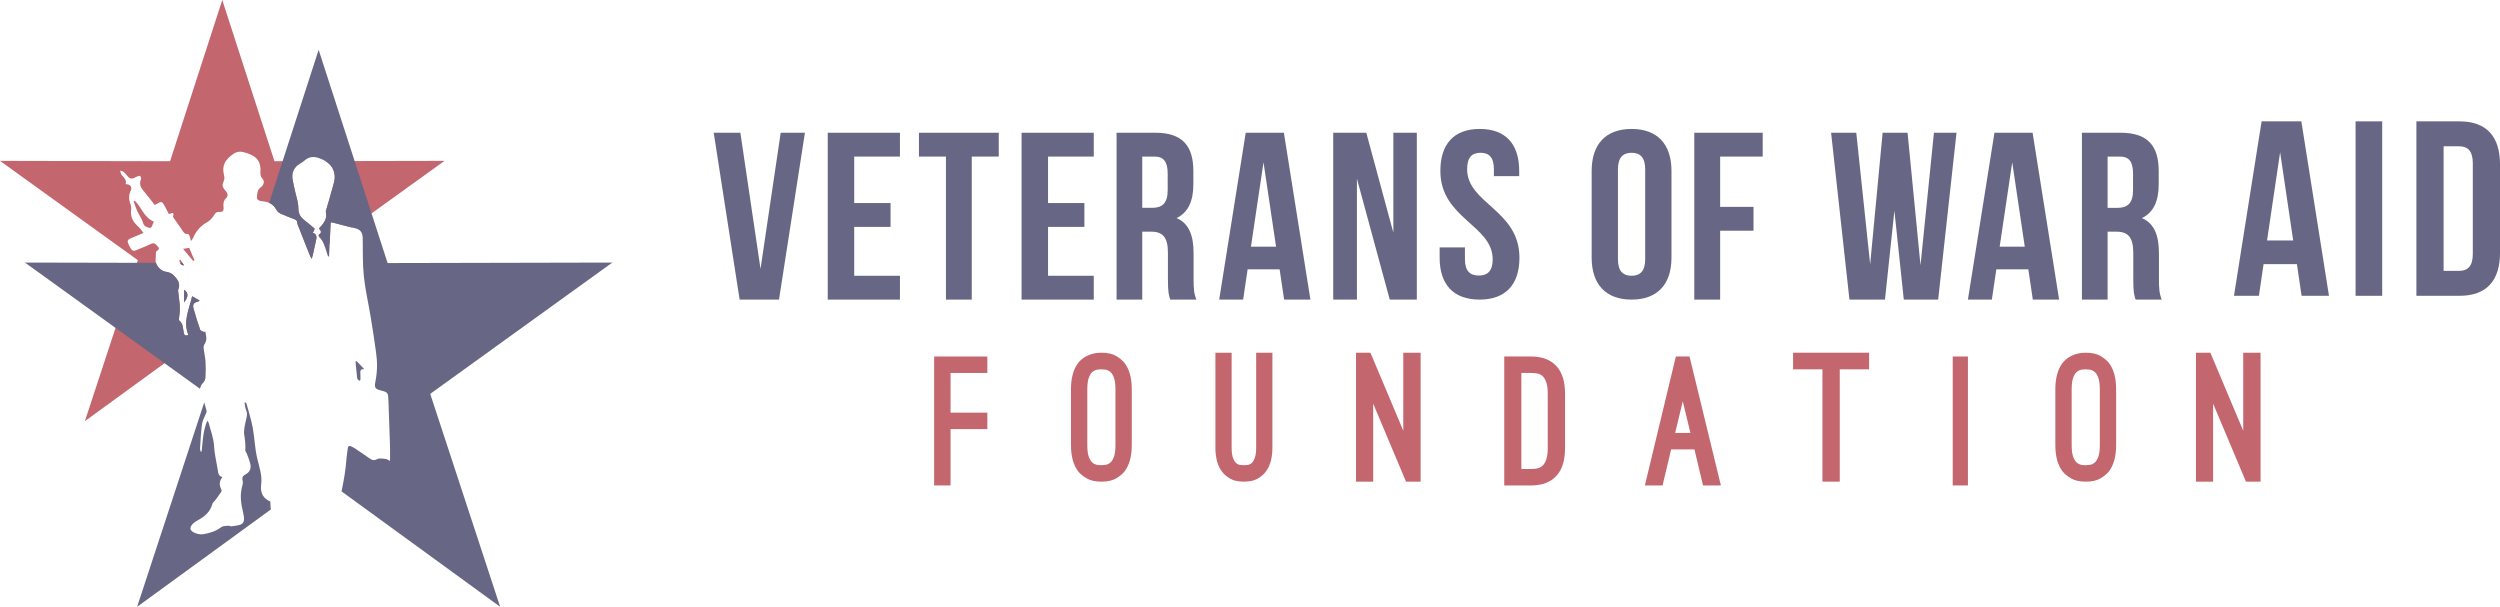
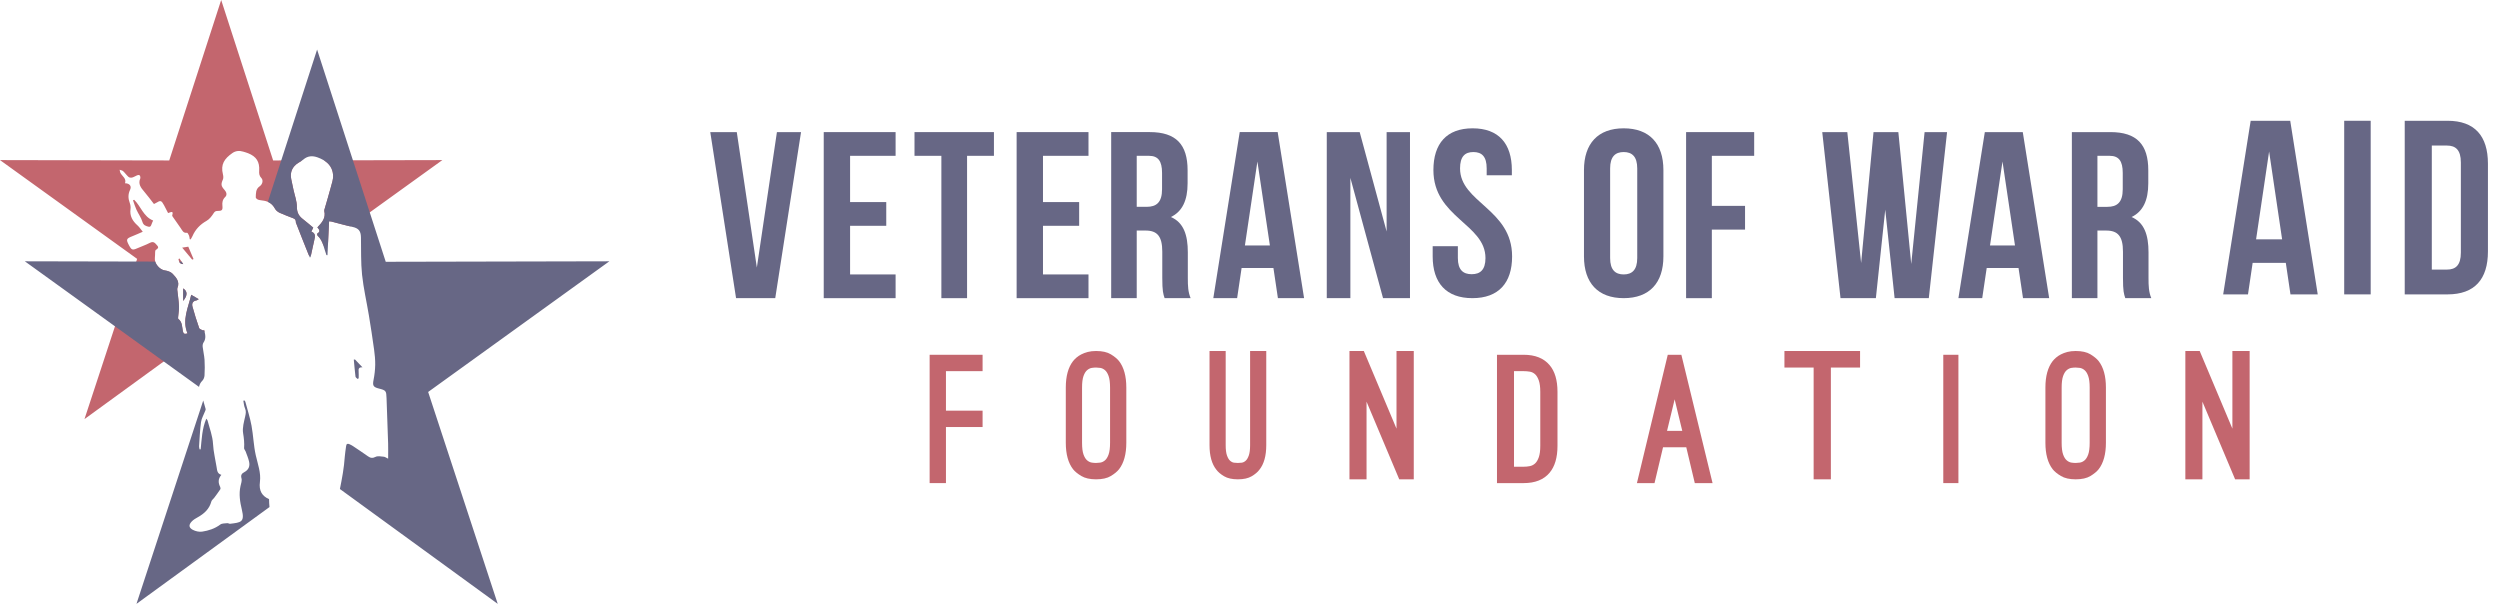
- <svg xmlns="http://www.w3.org/2000/svg" viewBox="0 0 206 50">
+ <svg xmlns="http://www.w3.org/2000/svg" viewBox="0 0 207 50">
  <g fill="none">
    <g transform="translate(58.81 10)">
-       <g fill="#c3666e" transform="translate(18.164 19.063)">
+       <g fill="#C3666E" transform="translate(18.164 19.063)">
        <polyline points="105.386 10.625 103.973 10.625 103.973 0 105.161 0 107.868 6.43 107.868 0 109.297 0 109.297 10.625 108.094 10.625 105.386 4.195 105.386 10.625" />
        <path d="M94.891,1.37 C94.786,1.37 94.669,1.379 94.54,1.398 C94.411,1.418 94.285,1.478 94.161,1.579 C94.036,1.68 93.934,1.843 93.853,2.069 C93.772,2.295 93.731,2.614 93.731,3.027 L93.731,7.598 C93.731,8.021 93.772,8.345 93.853,8.571 C93.934,8.796 94.036,8.96 94.161,9.061 C94.285,9.162 94.411,9.222 94.54,9.241 C94.669,9.26 94.786,9.27 94.891,9.27 C94.986,9.27 95.101,9.26 95.234,9.241 C95.368,9.222 95.497,9.162 95.621,9.061 C95.745,8.96 95.848,8.796 95.929,8.571 C96.01,8.345 96.051,8.021 96.051,7.598 L96.051,3.027 C96.051,2.614 96.01,2.295 95.929,2.069 C95.848,1.843 95.745,1.68 95.621,1.579 C95.497,1.478 95.368,1.418 95.234,1.398 C95.101,1.379 94.986,1.37 94.891,1.37 Z M94.891,10.625 C94.385,10.625 93.98,10.534 93.674,10.351 C93.368,10.169 93.139,9.981 92.987,9.789 C92.586,9.27 92.386,8.54 92.386,7.598 L92.386,3.027 C92.386,2.085 92.586,1.355 92.987,0.836 C93.063,0.74 93.156,0.644 93.266,0.548 C93.375,0.452 93.509,0.363 93.667,0.281 C93.824,0.199 94.003,0.132 94.204,0.079 C94.404,0.027 94.633,0 94.891,0 C95.406,0 95.814,0.091 96.115,0.274 C96.415,0.457 96.642,0.644 96.795,0.836 C97.196,1.355 97.396,2.085 97.396,3.027 L97.396,7.598 C97.396,8.54 97.196,9.27 96.795,9.789 C96.642,9.981 96.415,10.169 96.115,10.351 C95.814,10.534 95.406,10.625 94.891,10.625 L94.891,10.625 Z" />
        <polygon points="83.93 10.938 85.183 10.938 85.183 .313 83.93 .313" />
        <polyline points="77.04 1.37 74.622 1.37 74.622 10.625 73.195 10.625 73.195 1.37 70.777 1.37 70.777 0 77.04 0 77.04 1.37" />
        <path d="M61.687,4.003 L61.057,6.613 L62.318,6.613 L61.687,4.003 Z M60.02,10.938 L58.563,10.938 L61.117,0.312 L62.243,0.312 L64.826,10.938 L63.355,10.938 L62.649,7.968 L60.726,7.968 L60.02,10.938 L60.02,10.938 Z M48.386,9.582 L49.181,9.582 C49.361,9.582 49.534,9.566 49.699,9.532 C49.864,9.498 50.009,9.424 50.134,9.308 C50.259,9.193 50.361,9.02 50.441,8.79 C50.521,8.559 50.561,8.247 50.561,7.852 L50.561,3.383 C50.561,2.989 50.521,2.677 50.441,2.446 C50.361,2.216 50.259,2.043 50.134,1.927 C50.009,1.812 49.864,1.74 49.699,1.711 C49.534,1.682 49.361,1.668 49.181,1.668 L48.386,1.668 L48.386,9.582 Z M49.181,10.938 L46.976,10.938 L46.976,0.312 L49.181,0.312 C50.131,0.312 50.846,0.596 51.327,1.163 C51.766,1.673 51.986,2.413 51.986,3.383 L51.986,7.852 C51.986,8.823 51.766,9.568 51.327,10.087 C50.846,10.654 50.131,10.938 49.181,10.938 L49.181,10.938 Z" />
        <polyline points="36.176 10.625 34.762 10.625 34.762 0 35.95 0 38.657 6.43 38.657 0 40.086 0 40.086 10.625 38.883 10.625 36.176 4.195 36.176 10.625" />
        <path d="M25.523,10.625 C25.049,10.625 24.669,10.541 24.385,10.373 C24.1,10.205 23.887,10.024 23.744,9.832 C23.365,9.361 23.175,8.684 23.175,7.799 L23.175,0 L24.513,0 L24.513,7.799 C24.513,8.165 24.548,8.448 24.62,8.65 C24.691,8.852 24.778,8.999 24.883,9.09 C24.987,9.181 25.096,9.234 25.21,9.248 C25.324,9.263 25.429,9.27 25.523,9.27 C25.618,9.27 25.723,9.263 25.837,9.248 C25.951,9.234 26.06,9.181 26.164,9.09 C26.268,8.999 26.356,8.852 26.427,8.65 C26.498,8.448 26.534,8.165 26.534,7.799 L26.534,0 L27.872,0 L27.872,7.799 C27.872,8.684 27.682,9.361 27.303,9.832 C27.16,10.024 26.947,10.205 26.662,10.373 C26.377,10.541 25.998,10.625 25.523,10.625 L25.523,10.625 Z M13.779,1.37 C13.674,1.37 13.558,1.379 13.429,1.398 C13.3,1.418 13.173,1.478 13.049,1.579 C12.925,1.68 12.823,1.843 12.741,2.069 C12.66,2.295 12.62,2.614 12.62,3.027 L12.62,7.598 C12.62,8.021 12.66,8.345 12.741,8.571 C12.823,8.796 12.925,8.96 13.049,9.061 C13.173,9.162 13.3,9.222 13.429,9.241 C13.558,9.26 13.674,9.27 13.779,9.27 C13.875,9.27 13.989,9.26 14.123,9.241 C14.257,9.222 14.386,9.162 14.51,9.061 C14.633,8.96 14.736,8.796 14.817,8.571 C14.898,8.345 14.939,8.021 14.939,7.598 L14.939,3.027 C14.939,2.614 14.898,2.295 14.817,2.069 C14.736,1.843 14.633,1.68 14.51,1.579 C14.386,1.478 14.257,1.418 14.123,1.398 C13.989,1.379 13.875,1.37 13.779,1.37 Z M13.779,10.625 C13.274,10.625 12.868,10.534 12.563,10.351 C12.257,10.169 12.028,9.981 11.875,9.789 C11.474,9.27 11.274,8.54 11.274,7.598 L11.274,3.027 C11.274,2.085 11.474,1.355 11.875,0.836 C11.952,0.74 12.045,0.644 12.155,0.548 C12.264,0.452 12.398,0.363 12.555,0.281 C12.713,0.199 12.892,0.132 13.092,0.079 C13.293,0.027 13.522,0 13.779,0 C14.295,0 14.703,0.091 15.004,0.274 C15.304,0.457 15.531,0.644 15.684,0.836 C16.084,1.355 16.285,2.085 16.285,3.027 L16.285,7.598 C16.285,8.54 16.084,9.27 15.684,9.789 C15.531,9.981 15.304,10.169 15.004,10.351 C14.703,10.534 14.295,10.625 13.779,10.625 L13.779,10.625 Z" />
        <polyline points="1.351 1.668 1.351 4.94 4.384 4.94 4.384 6.295 1.351 6.295 1.351 10.938 0 10.938 0 .313 4.384 .313 4.384 1.668 1.351 1.668" />
      </g>
      <g fill="#676785" transform="translate(125.269)">
        <path d="M17.274,2.053 L17.274,12.321 L18.538,12.321 C19.252,12.321 19.68,11.951 19.68,10.925 L19.68,3.45 C19.68,2.423 19.252,2.053 18.538,2.053 L17.274,2.053 Z M15.032,0 L18.579,0 C20.821,0 21.922,1.252 21.922,3.552 L21.922,10.822 C21.922,13.122 20.821,14.375 18.579,14.375 L15.032,14.375 L15.032,0 L15.032,0 Z" />
        <polygon points="10.021 14.375 12.214 14.375 12.214 0 10.021 0" />
        <path d="M2.725,9.816 L4.88,9.816 L3.803,2.546 L2.725,9.816 Z M7.829,14.375 L5.572,14.375 L5.186,11.767 L2.44,11.767 L2.054,14.375 L0,14.375 L2.277,0 L5.552,0 L7.829,14.375 L7.829,14.375 Z" />
      </g>
      <g fill="#676785" transform="translate(92.072 .938)">
        <path d="M22.785,1.964 L22.785,6.188 L23.611,6.188 C24.4,6.188 24.881,5.834 24.881,4.734 L24.881,3.379 C24.881,2.396 24.554,1.964 23.804,1.964 L22.785,1.964 Z M25.092,13.75 C24.976,13.396 24.9,13.18 24.9,12.06 L24.9,9.9 C24.9,8.623 24.477,8.152 23.515,8.152 L22.785,8.152 L22.785,13.75 L20.669,13.75 L20.669,0 L23.861,0 C26.054,0 26.996,1.041 26.996,3.163 L26.996,4.243 C26.996,5.657 26.553,6.58 25.611,7.032 C26.669,7.484 27.015,8.525 27.015,9.959 L27.015,12.08 C27.015,12.748 27.034,13.239 27.246,13.75 L25.092,13.75 L25.092,13.75 Z M13.89,9.389 L15.959,9.389 L14.925,2.435 L13.89,9.389 Z M18.79,13.75 L16.623,13.75 L16.253,11.255 L13.617,11.255 L13.246,13.75 L11.274,13.75 L13.461,0 L16.604,0 L18.79,13.75 L18.79,13.75 Z" />
        <polyline points="5.216 6.423 4.44 13.75 1.512 13.75 0 0 2.075 0 3.219 10.843 4.246 0 6.301 0 7.368 10.921 8.474 0 10.335 0 8.823 13.75 5.991 13.75 5.216 6.423" />
      </g>
      <g fill="#676785" transform="translate(72.343 .625)">
        <polyline points="10.587 6.421 13.337 6.421 13.337 8.386 10.587 8.386 10.587 14.063 8.456 14.063 8.456 .313 14.093 .313 14.093 2.277 10.587 2.277 10.587 6.421" />
        <path d="M2.166,10.743 C2.166,11.725 2.599,12.098 3.288,12.098 C3.978,12.098 4.41,11.725 4.41,10.743 L4.41,3.319 C4.41,2.337 3.978,1.964 3.288,1.964 C2.599,1.964 2.166,2.337 2.166,3.319 L2.166,10.743 Z M0,3.457 C0,1.257 1.162,0 3.288,0 C5.415,0 6.577,1.257 6.577,3.457 L6.577,10.606 C6.577,12.805 5.415,14.062 3.288,14.062 C1.162,14.062 0,12.805 0,10.606 L0,3.457 L0,3.457 Z" />
      </g>
      <g fill="#676785" transform="translate(0 .625)">
        <path d="M63.124,0 C65.269,0 66.372,1.257 66.372,3.457 L66.372,3.889 L64.287,3.889 L64.287,3.319 C64.287,2.337 63.886,1.964 63.184,1.964 C62.483,1.964 62.082,2.337 62.082,3.319 C62.082,6.147 66.392,6.677 66.392,10.606 C66.392,12.805 65.269,14.062 63.104,14.062 C60.938,14.062 59.816,12.805 59.816,10.606 L59.816,9.761 L61.901,9.761 L61.901,10.743 C61.901,11.725 62.342,12.079 63.044,12.079 C63.746,12.079 64.187,11.725 64.187,10.743 C64.187,7.915 59.876,7.384 59.876,3.457 C59.876,1.257 60.979,0 63.124,0" />
        <polyline points="53.001 4.103 53.001 14.063 51.047 14.063 51.047 .313 53.772 .313 56.002 8.543 56.002 .313 57.937 .313 57.937 14.063 55.706 14.063 53.001 4.103" />
        <path d="M44.268,9.702 L46.337,9.702 L45.303,2.748 L44.268,9.702 Z M49.168,14.062 L47.001,14.062 L46.63,11.568 L43.994,11.568 L43.624,14.062 L41.652,14.062 L43.838,0.312 L46.982,0.312 L49.168,14.062 L49.168,14.062 Z M35.311,2.277 L35.311,6.5 L36.138,6.5 C36.927,6.5 37.408,6.146 37.408,5.046 L37.408,3.691 C37.408,2.709 37.08,2.277 36.33,2.277 L35.311,2.277 Z M37.619,14.062 C37.504,13.709 37.427,13.493 37.427,12.373 L37.427,10.213 C37.427,8.935 37.004,8.464 36.042,8.464 L35.311,8.464 L35.311,14.062 L33.196,14.062 L33.196,0.312 L36.388,0.312 C38.581,0.312 39.523,1.353 39.523,3.475 L39.523,4.555 C39.523,5.969 39.081,6.893 38.138,7.344 C39.196,7.796 39.542,8.837 39.542,10.271 L39.542,12.393 C39.542,13.06 39.561,13.552 39.773,14.062 L37.619,14.062 L37.619,14.062 Z" />
        <polyline points="27.549 6.107 30.544 6.107 30.544 8.071 27.549 8.071 27.549 12.098 31.317 12.098 31.317 14.063 25.367 14.063 25.367 .313 31.317 .313 31.317 2.277 27.549 2.277 27.549 6.107" />
        <polyline points="16.911 .313 23.488 .313 23.488 2.277 21.263 2.277 21.263 14.063 19.136 14.063 19.136 2.277 16.911 2.277 16.911 .313" />
        <polyline points="11.577 6.107 14.572 6.107 14.572 8.071 11.577 8.071 11.577 12.098 15.345 12.098 15.345 14.063 9.395 14.063 9.395 .313 15.345 .313 15.345 2.277 11.577 2.277 11.577 6.107" />
        <polyline points="3.857 11.529 5.519 .313 7.516 .313 5.38 14.063 2.136 14.063 0 .313 2.196 .313 3.857 11.529" />
      </g>
    </g>
-     <path fill="#c3666e" d="M25.027,13.28 C24.926,13.353 24.814,13.412 24.708,13.478 C24.197,13.798 23.998,14.253 24.115,14.84 C24.173,15.125 24.235,15.41 24.296,15.694 C24.399,16.174 24.584,16.655 24.583,17.134 C24.582,17.587 24.738,17.874 25.064,18.129 C25.362,18.363 25.649,18.609 25.936,18.846 C25.878,18.97 25.833,19.067 25.78,19.179 C26.145,19.314 26.096,19.576 26.029,19.858 C25.932,20.265 25.849,20.675 25.761,21.084 L25.602,21.198 C25.578,21.146 25.556,21.098 25.537,21.049 C25.188,20.174 24.836,19.301 24.497,18.422 C24.497,18.421 24.497,18.421 24.497,18.42 C24.503,18.23 24.446,18.138 24.292,18.077 C23.91,17.923 23.519,17.788 23.147,17.615 C22.998,17.546 22.845,17.418 22.768,17.276 C22.57,16.91 22.279,16.699 21.879,16.623 C21.711,16.591 21.536,16.586 21.375,16.535 C21.294,16.509 21.174,16.405 21.177,16.342 C21.195,16.011 21.157,15.664 21.499,15.427 C21.749,15.254 21.811,14.916 21.641,14.742 C21.463,14.56 21.445,14.367 21.46,14.137 C21.508,13.396 21.228,12.961 20.54,12.686 C20.409,12.634 20.272,12.597 20.138,12.556 C19.822,12.459 19.517,12.482 19.242,12.673 C18.572,13.14 18.257,13.617 18.457,14.427 C18.491,14.566 18.511,14.741 18.456,14.863 C18.282,15.258 18.295,15.401 18.6,15.737 C18.755,15.909 18.819,16.143 18.652,16.305 C18.426,16.523 18.388,16.752 18.416,17.038 C18.451,17.406 18.383,17.467 17.995,17.468 C17.839,17.468 17.772,17.525 17.682,17.665 C17.531,17.903 17.339,18.153 17.101,18.287 C16.567,18.587 16.181,18.992 15.939,19.546 C15.897,19.641 15.838,19.729 15.787,19.82 C15.761,19.816 15.736,19.813 15.71,19.809 C15.693,19.71 15.691,19.605 15.654,19.514 C15.616,19.422 15.53,19.265 15.488,19.272 C15.176,19.323 15.097,19.082 14.97,18.9 C14.768,18.612 14.565,18.325 14.366,18.035 C14.322,17.97 14.244,17.882 14.26,17.829 C14.394,17.396 14.122,17.584 13.918,17.642 C13.806,17.425 13.701,17.211 13.587,17.003 C13.358,16.582 13.303,16.569 12.906,16.81 C12.864,16.835 12.819,16.855 12.747,16.892 C12.478,16.547 12.225,16.198 11.945,15.872 C11.666,15.547 11.413,15.23 11.617,14.768 C11.624,14.75 11.625,14.729 11.624,14.709 C11.621,14.526 11.539,14.441 11.356,14.515 C11.216,14.571 11.088,14.663 10.945,14.699 C10.853,14.723 10.712,14.71 10.647,14.653 C10.481,14.509 10.355,14.32 10.194,14.171 C10.123,14.105 10.002,14.093 9.904,14.056 C9.93,14.151 9.937,14.257 9.984,14.34 C10.139,14.608 10.483,14.784 10.352,15.174 C10.723,15.176 10.917,15.404 10.773,15.708 C10.596,16.081 10.602,16.426 10.743,16.8 C10.801,16.955 10.83,17.14 10.807,17.303 C10.726,17.881 10.975,18.299 11.387,18.666 C11.538,18.801 11.651,18.981 11.82,19.189 C11.496,19.329 11.235,19.45 10.967,19.555 C10.451,19.758 10.423,19.822 10.681,20.312 C10.709,20.366 10.741,20.417 10.771,20.469 C10.878,20.655 11.015,20.709 11.225,20.615 C11.619,20.437 12.035,20.303 12.418,20.105 C12.734,19.941 12.855,20.152 13.014,20.326 C13.188,20.516 13.041,20.599 12.898,20.697 C12.861,20.723 12.85,20.803 12.846,20.86 C12.835,21.029 12.845,21.199 12.823,21.366 C12.766,21.809 13.218,22.336 13.653,22.392 C13.876,22.421 14.141,22.511 14.289,22.667 C14.587,22.981 14.906,23.324 14.693,23.838 C14.655,23.931 14.689,24.057 14.7,24.166 C14.74,24.566 14.807,24.964 14.821,25.364 C14.832,25.657 14.774,25.952 14.75,26.247 C14.746,26.301 14.737,26.385 14.766,26.407 C15.106,26.668 15.068,27.07 15.142,27.422 C15.188,27.643 15.274,27.682 15.525,27.608 C15.061,26.488 15.584,25.491 15.833,24.409 C16.069,24.547 16.242,24.647 16.455,24.771 C16.355,24.828 16.315,24.867 16.271,24.873 C15.954,24.919 15.867,25.134 15.938,25.394 C16.102,25.989 16.285,26.58 16.491,27.162 C16.525,27.26 16.713,27.304 16.83,27.373 C16.852,27.352 16.875,27.331 16.897,27.31 C16.911,27.364 16.926,27.418 16.939,27.472 L6.995,34.701 L11.355,21.435 L0,13.255 L14.013,13.285 L18.314,0 L22.615,13.285 L25.027,13.28 Z M26.819,13.276 L36.627,13.255 L29.004,18.747 C28.481,18.628 27.964,18.477 27.443,18.345 C27.381,18.329 27.315,18.332 27.248,18.325 C27.22,18.915 27.193,19.495 27.165,20.072 L26.785,20.346 C26.683,20.038 26.549,19.744 26.292,19.506 C26.259,19.475 26.256,19.342 26.281,19.328 C26.568,19.162 26.425,18.992 26.278,18.831 C26.648,18.437 26.998,18.055 26.849,17.467 C26.836,17.414 26.864,17.349 26.881,17.291 C27.052,16.693 27.235,16.098 27.394,15.497 C27.481,15.171 27.604,14.831 27.583,14.505 C27.546,13.927 27.25,13.54 26.819,13.276 Z M12.284,18.768 C12.084,18.714 11.876,18.66 11.792,18.37 C11.689,18.016 11.452,17.703 11.297,17.361 C11.182,17.111 11.105,16.843 11.012,16.583 C11.044,16.569 11.076,16.556 11.108,16.542 C11.668,17.081 11.871,17.942 12.68,18.259 C12.644,18.338 12.62,18.391 12.596,18.443 C12.527,18.589 12.514,18.831 12.284,18.768 Z M14.857,21.399 C14.962,21.556 15.067,21.713 15.172,21.869 C14.865,21.863 14.821,21.657 14.776,21.453 C14.803,21.435 14.83,21.417 14.857,21.399 Z M15.59,20.425 C15.745,20.789 15.885,21.121 16.026,21.452 C15.989,21.468 15.952,21.483 15.915,21.498 C15.654,21.186 15.392,20.873 15.084,20.505 C15.336,20.465 15.48,20.442 15.59,20.425 Z M15.165,24.92 C15.165,24.56 15.165,24.234 15.165,23.878 C15.539,24.117 15.539,24.464 15.165,24.92 Z" />
+     <path fill="#C3666E" d="M25.027,13.28 C24.926,13.353 24.814,13.412 24.708,13.478 C24.197,13.798 23.998,14.253 24.115,14.84 C24.173,15.125 24.235,15.41 24.296,15.694 C24.399,16.174 24.584,16.655 24.583,17.134 C24.582,17.587 24.738,17.874 25.064,18.129 C25.362,18.363 25.649,18.609 25.936,18.846 C25.878,18.97 25.833,19.067 25.78,19.179 C26.145,19.314 26.096,19.576 26.029,19.858 C25.932,20.265 25.849,20.675 25.761,21.084 L25.602,21.198 C25.578,21.146 25.556,21.098 25.537,21.049 C25.188,20.174 24.836,19.301 24.497,18.422 C24.497,18.421 24.497,18.421 24.497,18.42 C24.503,18.23 24.446,18.138 24.292,18.077 C23.91,17.923 23.519,17.788 23.147,17.615 C22.998,17.546 22.845,17.418 22.768,17.276 C22.57,16.91 22.279,16.699 21.879,16.623 C21.711,16.591 21.536,16.586 21.375,16.535 C21.294,16.509 21.174,16.405 21.177,16.342 C21.195,16.011 21.157,15.664 21.499,15.427 C21.749,15.254 21.811,14.916 21.641,14.742 C21.463,14.56 21.445,14.367 21.46,14.137 C21.508,13.396 21.228,12.961 20.54,12.686 C20.409,12.634 20.272,12.597 20.138,12.556 C19.822,12.459 19.517,12.482 19.242,12.673 C18.572,13.14 18.257,13.617 18.457,14.427 C18.491,14.566 18.511,14.741 18.456,14.863 C18.282,15.258 18.295,15.401 18.6,15.737 C18.755,15.909 18.819,16.143 18.652,16.305 C18.426,16.523 18.388,16.752 18.416,17.038 C18.451,17.406 18.383,17.467 17.995,17.468 C17.839,17.468 17.772,17.525 17.682,17.665 C17.531,17.903 17.339,18.153 17.101,18.287 C16.567,18.587 16.181,18.992 15.939,19.546 C15.897,19.641 15.838,19.729 15.787,19.82 C15.761,19.816 15.736,19.813 15.71,19.809 C15.693,19.71 15.691,19.605 15.654,19.514 C15.616,19.422 15.53,19.265 15.488,19.272 C15.176,19.323 15.097,19.082 14.97,18.9 C14.768,18.612 14.565,18.325 14.366,18.035 C14.322,17.97 14.244,17.882 14.26,17.829 C14.394,17.396 14.122,17.584 13.918,17.642 C13.806,17.425 13.701,17.211 13.587,17.003 C13.358,16.582 13.303,16.569 12.906,16.81 C12.864,16.835 12.819,16.855 12.747,16.892 C12.478,16.547 12.225,16.198 11.945,15.872 C11.666,15.547 11.413,15.23 11.617,14.768 C11.624,14.75 11.625,14.729 11.624,14.709 C11.621,14.526 11.539,14.441 11.356,14.515 C11.216,14.571 11.088,14.663 10.945,14.699 C10.853,14.723 10.712,14.71 10.647,14.653 C10.481,14.509 10.355,14.32 10.194,14.171 C10.123,14.105 10.002,14.093 9.904,14.056 C9.93,14.151 9.937,14.257 9.984,14.34 C10.139,14.608 10.483,14.784 10.352,15.174 C10.723,15.176 10.917,15.404 10.773,15.708 C10.596,16.081 10.602,16.426 10.743,16.8 C10.801,16.955 10.83,17.14 10.807,17.303 C10.726,17.881 10.975,18.299 11.387,18.666 C11.538,18.801 11.651,18.981 11.82,19.189 C11.496,19.329 11.235,19.45 10.967,19.555 C10.451,19.758 10.423,19.822 10.681,20.312 C10.709,20.366 10.741,20.417 10.771,20.469 C10.878,20.655 11.015,20.709 11.225,20.615 C11.619,20.437 12.035,20.303 12.418,20.105 C12.734,19.941 12.855,20.152 13.014,20.326 C13.188,20.516 13.041,20.599 12.898,20.697 C12.861,20.723 12.85,20.803 12.846,20.86 C12.835,21.029 12.845,21.199 12.823,21.366 C12.766,21.809 13.218,22.336 13.653,22.392 C13.876,22.421 14.141,22.511 14.289,22.667 C14.587,22.981 14.906,23.324 14.693,23.838 C14.655,23.931 14.689,24.057 14.7,24.166 C14.74,24.566 14.807,24.964 14.821,25.364 C14.832,25.657 14.774,25.952 14.75,26.247 C14.746,26.301 14.737,26.385 14.766,26.407 C15.106,26.668 15.068,27.07 15.142,27.422 C15.188,27.643 15.274,27.682 15.525,27.608 C15.061,26.488 15.584,25.491 15.833,24.409 C16.069,24.547 16.242,24.647 16.455,24.771 C16.355,24.828 16.315,24.867 16.271,24.873 C15.954,24.919 15.867,25.134 15.938,25.394 C16.102,25.989 16.285,26.58 16.491,27.162 C16.525,27.26 16.713,27.304 16.83,27.373 C16.852,27.352 16.875,27.331 16.897,27.31 C16.911,27.364 16.926,27.418 16.939,27.472 L6.995,34.701 L11.355,21.435 L0,13.255 L14.013,13.285 L18.314,0 L22.615,13.285 L25.027,13.28 Z M26.819,13.276 L36.627,13.255 L29.004,18.747 C28.481,18.628 27.964,18.477 27.443,18.345 C27.381,18.329 27.315,18.332 27.248,18.325 C27.22,18.915 27.193,19.495 27.165,20.072 L26.785,20.346 C26.683,20.038 26.549,19.744 26.292,19.506 C26.259,19.475 26.256,19.342 26.281,19.328 C26.568,19.162 26.425,18.992 26.278,18.831 C26.648,18.437 26.998,18.055 26.849,17.467 C26.836,17.414 26.864,17.349 26.881,17.291 C27.052,16.693 27.235,16.098 27.394,15.497 C27.481,15.171 27.604,14.831 27.583,14.505 C27.546,13.927 27.25,13.54 26.819,13.276 Z M12.284,18.768 C12.084,18.714 11.876,18.66 11.792,18.37 C11.689,18.016 11.452,17.703 11.297,17.361 C11.182,17.111 11.105,16.843 11.012,16.583 C11.044,16.569 11.076,16.556 11.108,16.542 C11.668,17.081 11.871,17.942 12.68,18.259 C12.644,18.338 12.62,18.391 12.596,18.443 C12.527,18.589 12.514,18.831 12.284,18.768 Z M14.857,21.399 C14.962,21.556 15.067,21.713 15.172,21.869 C14.865,21.863 14.821,21.657 14.776,21.453 C14.803,21.435 14.83,21.417 14.857,21.399 Z M15.59,20.425 C15.745,20.789 15.885,21.121 16.026,21.452 C15.989,21.468 15.952,21.483 15.915,21.498 C15.654,21.186 15.392,20.873 15.084,20.505 C15.336,20.465 15.48,20.442 15.59,20.425 Z M15.165,24.92 C15.165,24.56 15.165,24.234 15.165,23.878 C15.539,24.117 15.539,24.464 15.165,24.92 Z" />
    <path fill="#676785" d="M28.144,40.49 C28.324,39.609 28.487,38.725 28.547,37.823 C28.567,37.524 28.623,37.228 28.659,36.93 C28.681,36.752 28.774,36.706 28.93,36.778 C29.03,36.824 29.131,36.872 29.222,36.933 C29.64,37.213 30.059,37.492 30.469,37.782 C30.678,37.93 30.847,37.957 31.101,37.827 C31.283,37.733 31.554,37.8 31.784,37.817 C31.873,37.824 31.958,37.894 32.138,37.978 C32.138,37.509 32.149,37.109 32.136,36.71 C32.097,35.467 32.045,34.223 32.006,32.979 C31.986,32.358 31.963,32.319 31.359,32.167 C30.897,32.05 30.839,31.916 30.93,31.456 C31.011,31.047 31.06,30.626 31.067,30.21 C31.074,29.79 31.033,29.366 30.975,28.949 C30.846,28.006 30.701,27.065 30.546,26.126 C30.36,24.999 30.098,23.88 29.978,22.746 C29.871,21.723 29.908,20.684 29.888,19.651 C29.878,19.11 29.68,18.892 29.163,18.782 C28.585,18.658 28.017,18.491 27.443,18.345 C27.381,18.329 27.315,18.332 27.248,18.325 C27.203,19.276 27.159,20.203 27.115,21.13 C27.086,21.129 27.058,21.127 27.029,21.125 C26.819,20.57 26.765,19.944 26.292,19.506 C26.259,19.475 26.256,19.342 26.281,19.328 C26.568,19.162 26.425,18.992 26.278,18.831 C26.648,18.437 26.998,18.055 26.849,17.467 C26.836,17.414 26.864,17.349 26.881,17.291 C27.052,16.693 27.235,16.098 27.394,15.497 C27.481,15.171 27.604,14.831 27.583,14.505 C27.533,13.715 26.998,13.283 26.298,13.032 C25.877,12.88 25.471,12.897 25.11,13.215 C24.991,13.319 24.844,13.393 24.708,13.478 C24.197,13.798 23.998,14.253 24.115,14.84 C24.173,15.125 24.235,15.41 24.296,15.694 C24.399,16.174 24.584,16.655 24.583,17.134 C24.582,17.587 24.738,17.874 25.064,18.129 C25.362,18.363 25.649,18.609 25.936,18.846 C25.878,18.97 25.833,19.067 25.78,19.179 C26.145,19.314 26.096,19.576 26.029,19.858 C25.921,20.313 25.829,20.772 25.729,21.23 C25.724,21.255 25.702,21.276 25.666,21.334 C25.614,21.221 25.572,21.137 25.537,21.049 C25.188,20.174 24.836,19.301 24.497,18.422 C24.503,18.23 24.446,18.138 24.292,18.077 C23.91,17.923 23.519,17.788 23.147,17.615 C22.998,17.546 22.845,17.418 22.768,17.276 C22.623,17.008 22.428,16.823 22.177,16.713 L26.256,4.104 L31.939,21.676 L50.456,21.635 L35.451,32.455 L41.212,50 L28.144,40.49 Z M22.314,41.984 L11.299,50 L16.828,33.162 C16.894,33.396 16.964,33.629 17.026,33.864 C17.041,33.921 17,33.997 16.976,34.06 C16.863,34.357 16.687,34.644 16.645,34.949 C16.554,35.614 16.529,36.287 16.483,36.957 C16.478,37.039 16.512,37.124 16.527,37.208 C16.556,37.207 16.586,37.206 16.615,37.204 C16.705,36.361 16.725,35.504 17.081,34.667 C17.135,34.743 17.176,34.776 17.186,34.818 C17.353,35.466 17.604,36.086 17.64,36.774 C17.674,37.42 17.84,38.059 17.939,38.702 C17.979,38.961 17.994,39.225 18.33,39.317 C18.045,39.652 18.06,39.98 18.234,40.324 C18.262,40.378 18.267,40.475 18.236,40.521 C18.078,40.76 17.905,40.99 17.735,41.22 C17.659,41.322 17.532,41.407 17.502,41.518 C17.336,42.139 16.915,42.528 16.377,42.826 C16.202,42.923 16.021,43.027 15.885,43.168 C15.608,43.454 15.623,43.692 15.97,43.873 C16.194,43.99 16.494,44.057 16.741,44.019 C17.274,43.936 17.789,43.772 18.239,43.433 C18.382,43.326 18.623,43.341 18.821,43.319 C18.896,43.31 18.98,43.378 19.054,43.369 C19.94,43.261 20.277,43.245 20.028,42.209 C19.873,41.566 19.766,40.911 19.914,40.244 C19.961,40.033 20.051,39.794 19.995,39.605 C19.912,39.326 20.034,39.197 20.226,39.095 C20.596,38.899 20.711,38.592 20.622,38.213 C20.555,37.926 20.436,37.65 20.334,37.371 C20.3,37.278 20.204,37.189 20.211,37.104 C20.244,36.684 20.197,36.284 20.129,35.864 C20.056,35.42 20.201,34.931 20.303,34.473 C20.355,34.238 20.39,34.042 20.287,33.81 C20.201,33.617 20.191,33.391 20.147,33.18 C20.179,33.172 20.211,33.164 20.243,33.156 C20.268,33.194 20.305,33.229 20.316,33.271 C20.491,33.929 20.702,34.58 20.826,35.248 C20.976,36.055 20.997,36.888 21.176,37.687 C21.34,38.421 21.622,39.145 21.522,39.899 C21.423,40.646 21.702,41.076 22.277,41.328 C22.28,41.548 22.292,41.767 22.314,41.984 Z M16.478,32.035 L2.056,21.635 L12.852,21.659 C12.96,22.014 13.311,22.348 13.653,22.392 C13.876,22.421 14.141,22.511 14.289,22.667 C14.587,22.981 14.906,23.324 14.693,23.838 C14.655,23.931 14.689,24.057 14.7,24.166 C14.74,24.566 14.807,24.964 14.821,25.364 C14.832,25.657 14.774,25.952 14.75,26.247 C14.746,26.301 14.737,26.385 14.766,26.407 C15.106,26.668 15.068,27.07 15.142,27.422 C15.188,27.643 15.274,27.682 15.525,27.608 C15.061,26.488 15.584,25.491 15.833,24.409 C16.069,24.547 16.242,24.647 16.455,24.771 C16.355,24.828 16.315,24.867 16.271,24.873 C15.954,24.919 15.867,25.134 15.938,25.394 C16.102,25.989 16.285,26.58 16.491,27.162 C16.525,27.26 16.713,27.304 16.83,27.373 C16.852,27.352 16.875,27.331 16.897,27.31 C16.99,27.663 17.094,28.01 16.85,28.365 C16.786,28.457 16.769,28.604 16.782,28.72 C16.822,29.079 16.912,29.434 16.936,29.793 C16.964,30.223 16.958,30.658 16.934,31.088 C16.925,31.24 16.856,31.424 16.75,31.528 C16.596,31.678 16.521,31.846 16.478,32.035 Z M14.836,21.663 L15.034,21.664 C15.08,21.732 15.126,21.801 15.172,21.869 C14.975,21.865 14.886,21.779 14.836,21.663 Z M15.165,24.92 C15.165,24.56 15.165,24.234 15.165,23.878 C15.539,24.117 15.539,24.464 15.165,24.92 Z M29.395,29.766 C29.585,29.966 29.775,30.166 30.011,30.414 C29.688,30.395 29.677,30.562 29.695,30.767 C29.711,30.952 29.698,31.14 29.698,31.326 C29.666,31.343 29.634,31.359 29.602,31.375 C29.544,31.312 29.444,31.253 29.435,31.184 C29.377,30.715 29.339,30.245 29.294,29.775 C29.328,29.772 29.361,29.769 29.395,29.766 Z" />
  </g>
</svg>
